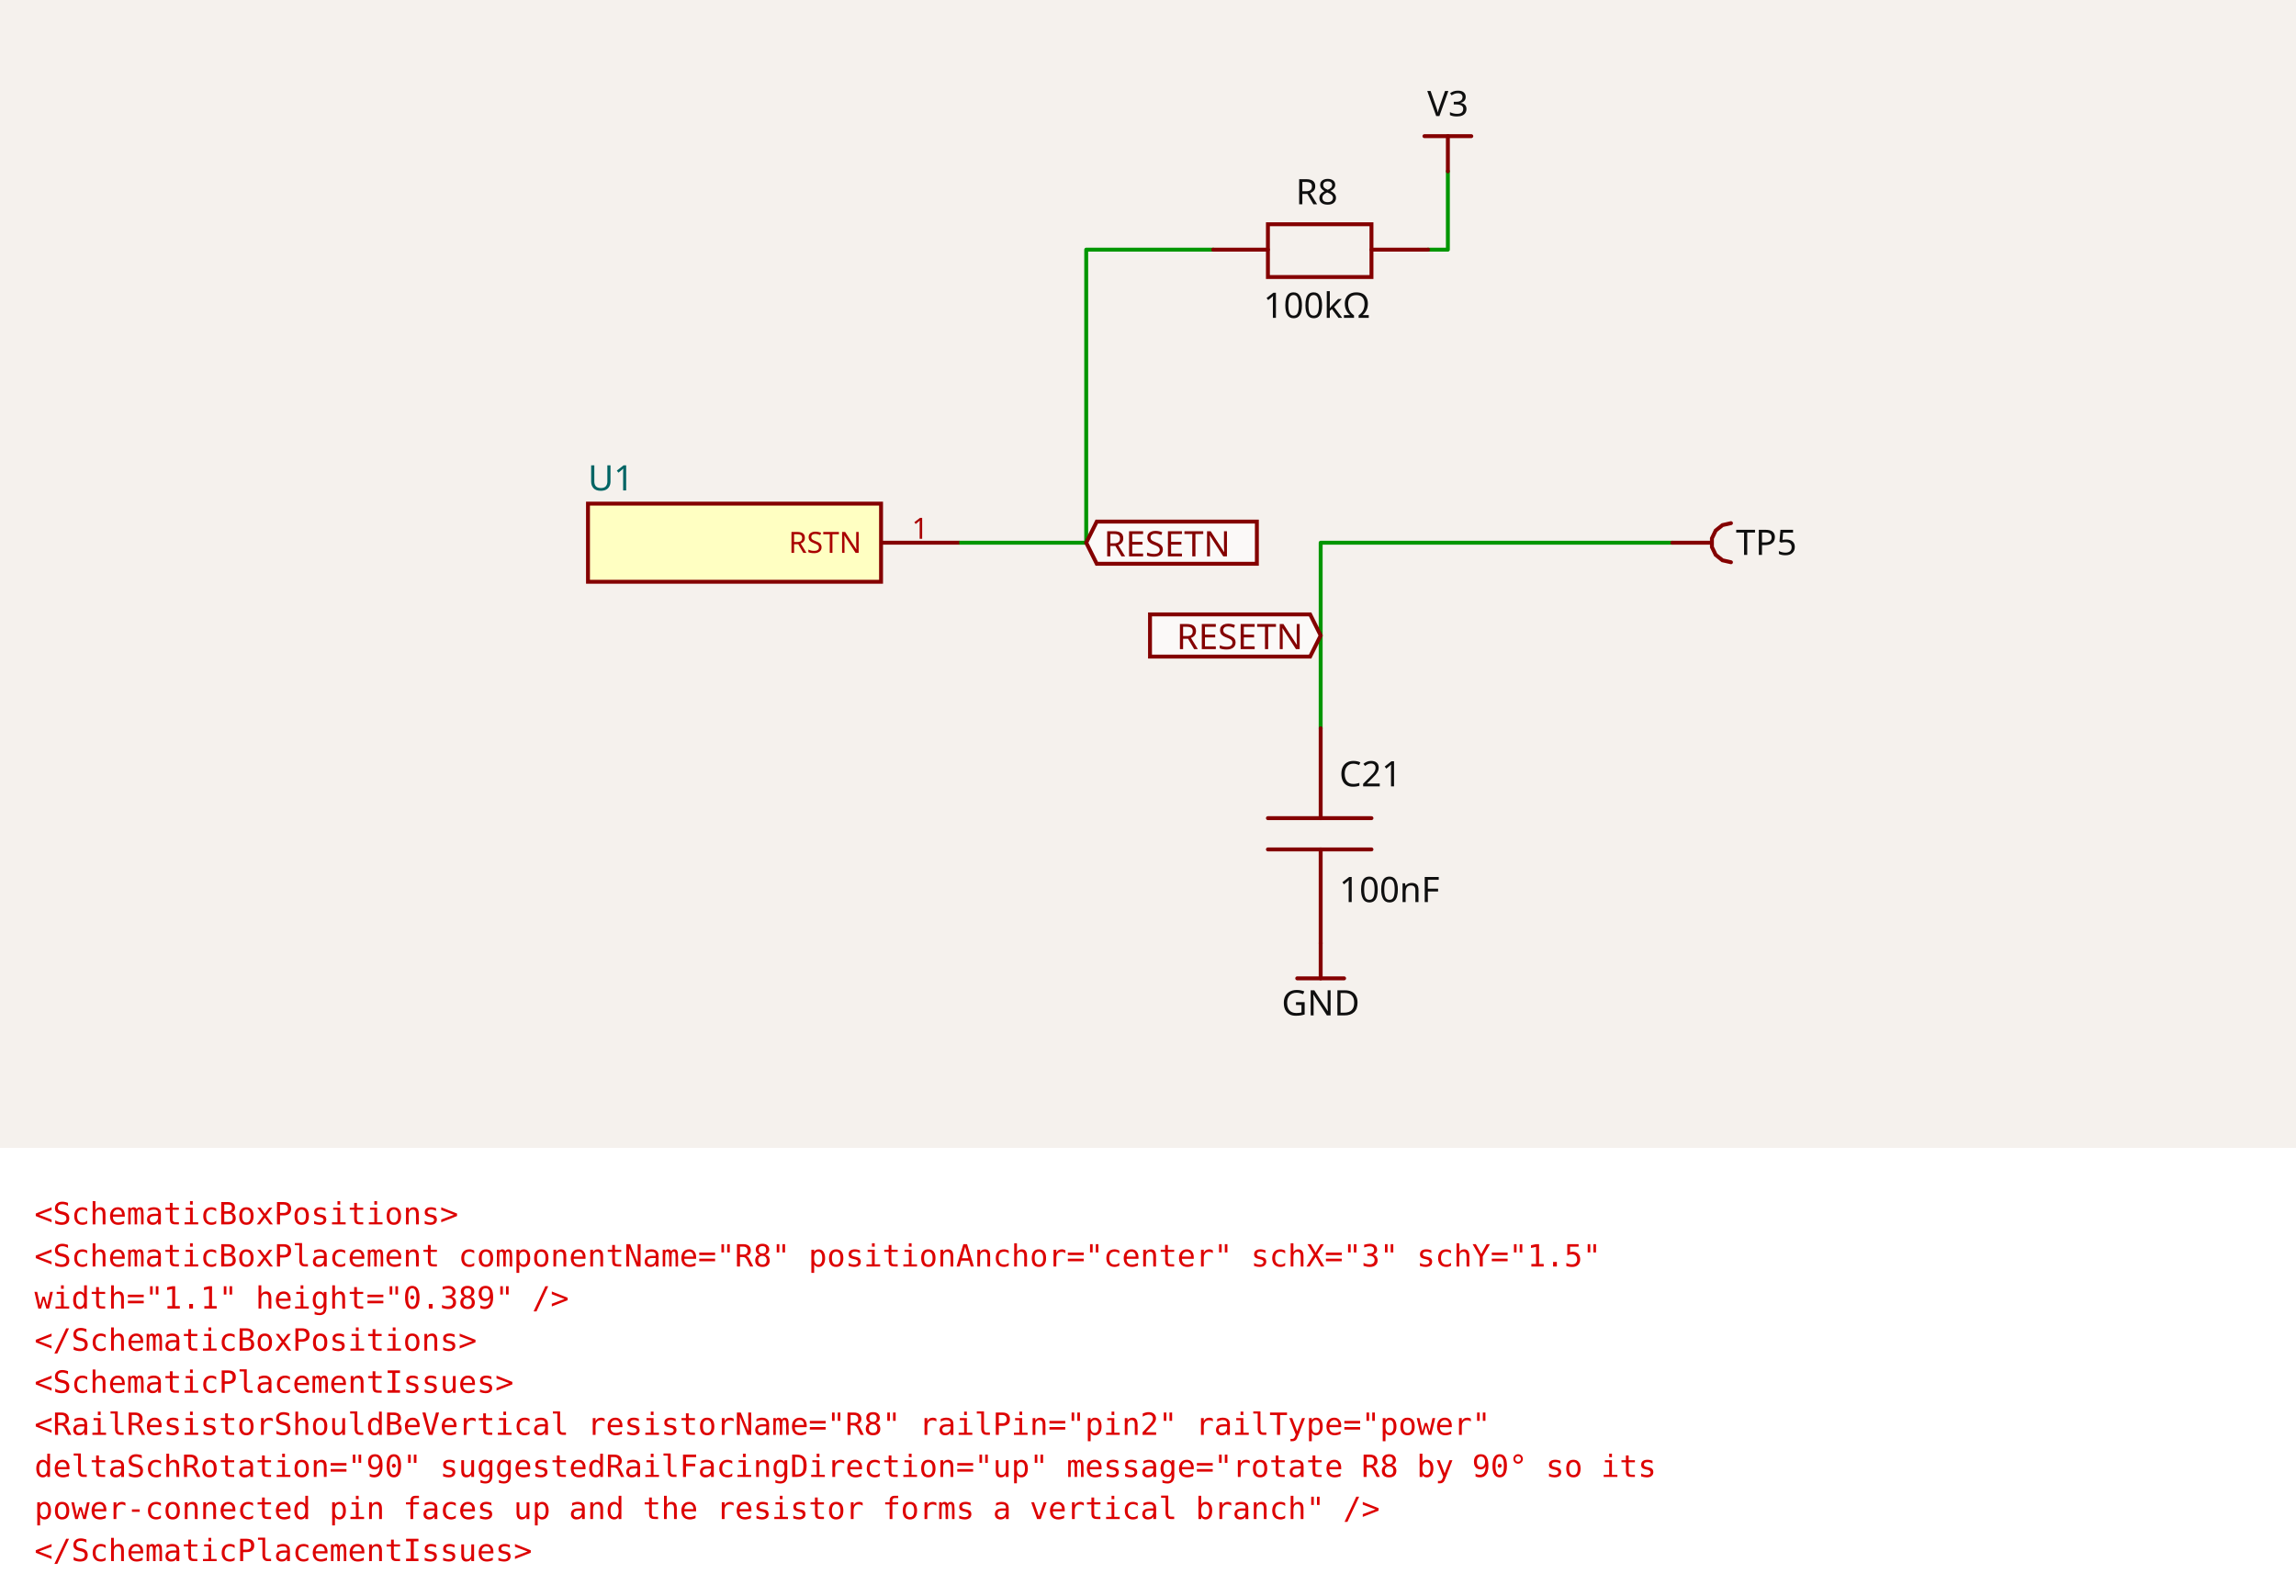
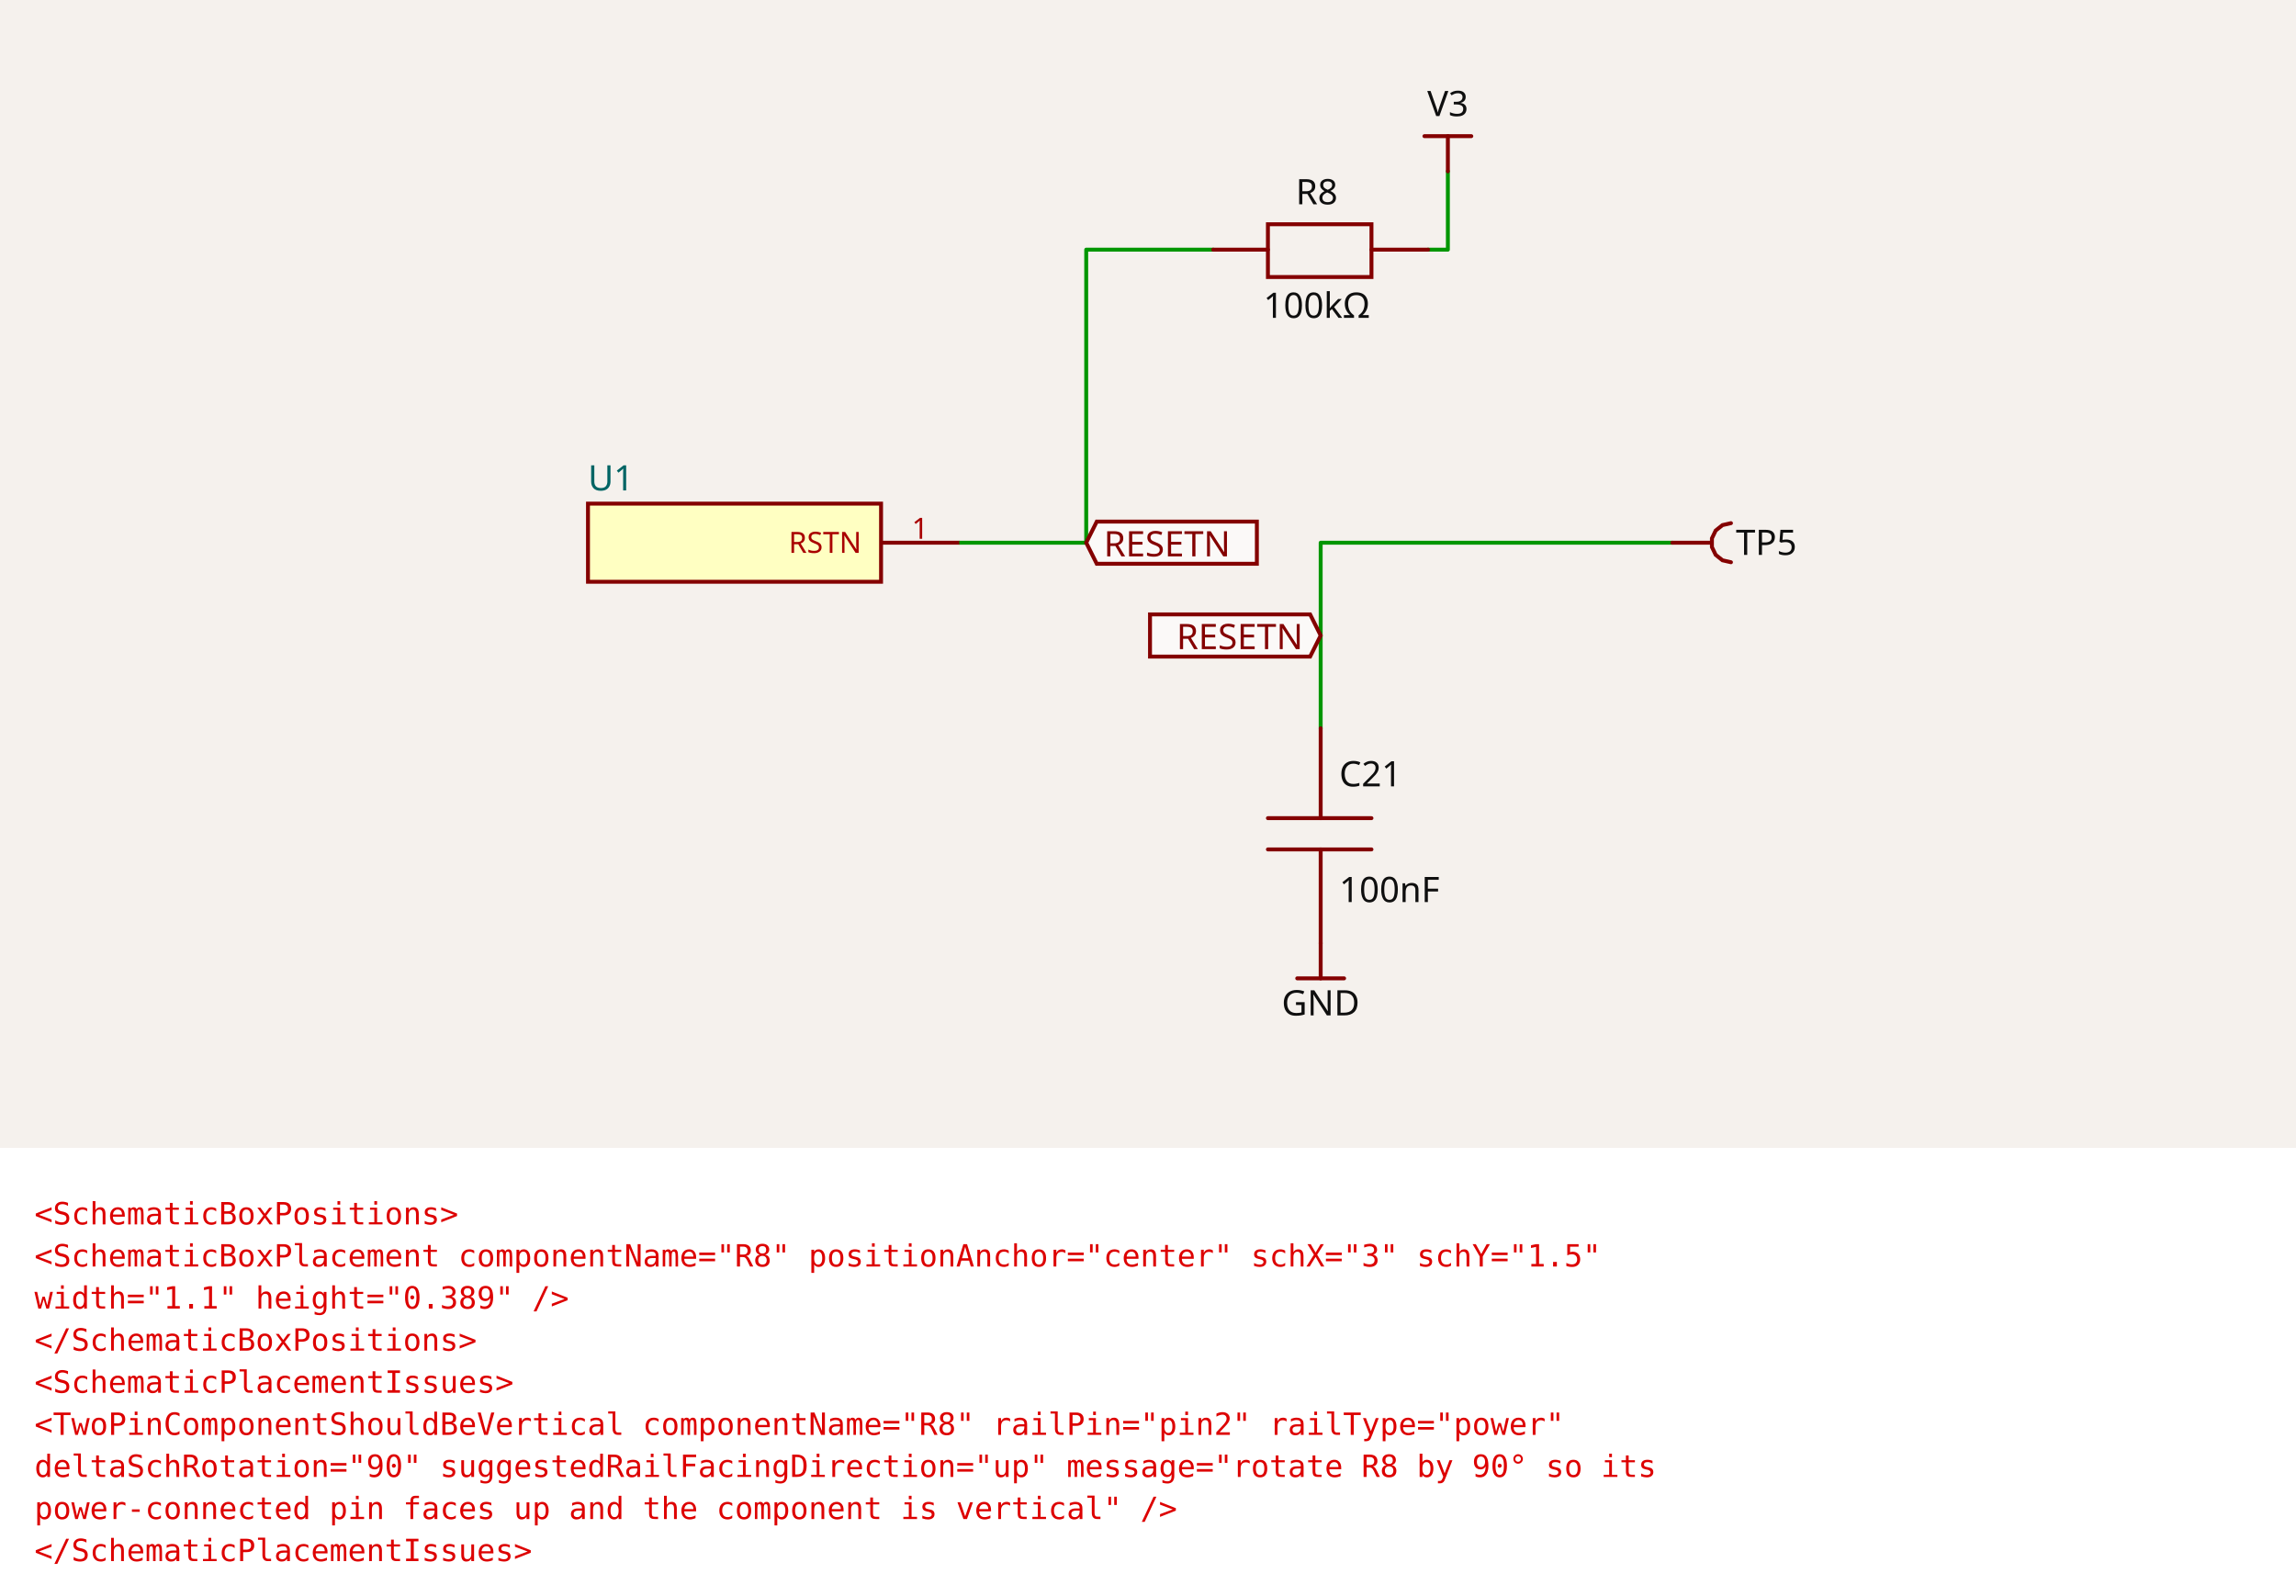
<svg xmlns="http://www.w3.org/2000/svg" width="1200" height="834" viewBox="0 0 1200 834" role="img" aria-label="schematic analysis fixture">
  <g transform="translate(0, 0)">
    <style>
              .boundary { fill: rgb(245, 241, 237); }
              .schematic-boundary { fill: none; stroke: #fff; }
              .component { fill: none; stroke: rgb(132, 0, 0); }
              .chip { fill: rgb(255, 255, 194); stroke: rgb(132, 0, 0); }
              .component-pin { fill: none; stroke: rgb(132, 0, 0); }
              /* Basic per-trace hover fallback */
              .trace:hover {
                filter: invert(1);
              }
              .trace:hover .trace-crossing-outline {
                opacity: 0;
              }
              .trace:hover .trace-junction {
                filter: invert(1);
              }
              /* Net-hover highlighting: when a trace or its overlays are hovered,
                 invert color for all traces (base + overlays) sharing the same
                 subcircuit connectivity key. Also hide crossing outline during hover. */
              svg:has(:is(g.trace[data-subcircuit-connectivity-map-key="unnamedsubcircuitsubcircuit_source_group_0_connectivity_net0"], g.trace-overlays[data-subcircuit-connectivity-map-key="unnamedsubcircuitsubcircuit_source_group_0_connectivity_net0"]):hover) :is(g.trace[data-subcircuit-connectivity-map-key="unnamedsubcircuitsubcircuit_source_group_0_connectivity_net0"], g.trace-overlays[data-subcircuit-connectivity-map-key="unnamedsubcircuitsubcircuit_source_group_0_connectivity_net0"]) { filter: invert(1); }
svg:has(:is(g.trace[data-subcircuit-connectivity-map-key="unnamedsubcircuitsubcircuit_source_group_0_connectivity_net0"], g.trace-overlays[data-subcircuit-connectivity-map-key="unnamedsubcircuitsubcircuit_source_group_0_connectivity_net0"]):hover) g.trace-overlays[data-subcircuit-connectivity-map-key="unnamedsubcircuitsubcircuit_source_group_0_connectivity_net0"] .trace-crossing-outline { opacity: 0; }
svg:has(:is(g.trace[data-subcircuit-connectivity-map-key="unnamedsubcircuitsubcircuit_source_group_0_connectivity_net1"], g.trace-overlays[data-subcircuit-connectivity-map-key="unnamedsubcircuitsubcircuit_source_group_0_connectivity_net1"]):hover) :is(g.trace[data-subcircuit-connectivity-map-key="unnamedsubcircuitsubcircuit_source_group_0_connectivity_net1"], g.trace-overlays[data-subcircuit-connectivity-map-key="unnamedsubcircuitsubcircuit_source_group_0_connectivity_net1"]) { filter: invert(1); }
svg:has(:is(g.trace[data-subcircuit-connectivity-map-key="unnamedsubcircuitsubcircuit_source_group_0_connectivity_net1"], g.trace-overlays[data-subcircuit-connectivity-map-key="unnamedsubcircuitsubcircuit_source_group_0_connectivity_net1"]):hover) g.trace-overlays[data-subcircuit-connectivity-map-key="unnamedsubcircuitsubcircuit_source_group_0_connectivity_net1"] .trace-crossing-outline { opacity: 0; }
              .text { font-family: sans-serif; fill: rgb(0, 150, 0); }
              .pin-number { fill: rgb(169, 0, 0); }
              .port-label { fill: rgb(0, 100, 100); }
              .component-name { fill: rgb(0, 100, 100); }

            </style>
    <rect class="boundary" x="0" y="0" width="1200" height="600" />
    <g class="trace sch-trace" data-layer="base" data-circuit-json-type="schematic_trace" data-schematic-trace-id="schematic_trace_0" data-subcircuit-connectivity-map-key="unnamedsubcircuitsubcircuit_source_group_0_connectivity_net0">
      <path d="M 501.33 283.672 L 567.706 283.672 L 567.706 130.498 L 634.081 130.498" class="trace-invisible-hover-outline sch-trace-hitbox" stroke="rgb(0, 150, 0)" fill="none" stroke-width="16.339px" stroke-linecap="round" opacity="0" stroke-linejoin="round" />
      <path class="sch-trace-path" d="M 501.33 283.672 L 567.706 283.672 L 567.706 130.498 L 634.081 130.498" stroke="rgb(0, 150, 0)" fill="none" stroke-width="2.042px" stroke-linecap="round" stroke-linejoin="round" />
    </g>
    <g class="trace sch-trace" data-layer="base" data-circuit-json-type="schematic_trace" data-schematic-trace-id="schematic_trace_1" data-subcircuit-connectivity-map-key="unnamedsubcircuitsubcircuit_source_group_0_connectivity_net0">
      <path d="M 690.245 380.682 L 690.245 283.672 L 874.054 283.672" class="trace-invisible-hover-outline sch-trace-hitbox" stroke="rgb(0, 150, 0)" fill="none" stroke-width="16.339px" stroke-linecap="round" opacity="0" stroke-linejoin="round" />
      <path class="sch-trace-path" d="M 690.245 380.682 L 690.245 283.672 L 874.054 283.672" stroke="rgb(0, 150, 0)" fill="none" stroke-width="2.042px" stroke-linecap="round" stroke-linejoin="round" />
    </g>
    <g class="trace sch-trace" data-layer="base" data-circuit-json-type="schematic_trace" data-schematic-trace-id="schematic_trace_2" data-subcircuit-connectivity-map-key="unnamedsubcircuitsubcircuit_source_group_0_connectivity_net1">
      <path d="M 746.409 130.498 L 756.723 130.498 L 756.723 89.549" class="trace-invisible-hover-outline sch-trace-hitbox" stroke="rgb(0, 150, 0)" fill="none" stroke-width="16.339px" stroke-linecap="round" opacity="0" stroke-linejoin="round" />
      <path class="sch-trace-path" d="M 746.409 130.498 L 756.723 130.498 L 756.723 89.549" stroke="rgb(0, 150, 0)" fill="none" stroke-width="2.042px" stroke-linecap="round" stroke-linejoin="round" />
    </g>
    <g class="trace-overlays sch-trace-overlays" data-layer="overlay" data-circuit-json-type="schematic_trace" data-schematic-trace-id="schematic_trace_0" data-subcircuit-connectivity-map-key="unnamedsubcircuitsubcircuit_source_group_0_connectivity_net0" />
    <g class="trace-overlays sch-trace-overlays" data-layer="overlay" data-circuit-json-type="schematic_trace" data-schematic-trace-id="schematic_trace_1" data-subcircuit-connectivity-map-key="unnamedsubcircuitsubcircuit_source_group_0_connectivity_net0" />
    <g class="trace-overlays sch-trace-overlays" data-layer="overlay" data-circuit-json-type="schematic_trace" data-schematic-trace-id="schematic_trace_2" data-subcircuit-connectivity-map-key="unnamedsubcircuitsubcircuit_source_group_0_connectivity_net1" />
    <g class="sch-component" data-circuit-json-type="schematic_component" data-schematic-component-id="schematic_component_0">
      <rect class="component chip sch-component-body" x="307.31" y="263.248" width="153.174" height="40.846" stroke-width="2.042px" fill="rgb(255, 255, 194)" stroke="rgb(132, 0, 0)" />
      <rect class="component-overlay sch-component-overlay" x="307.31" y="263.248" width="153.174" height="40.846" fill="transparent" />
      <text class="sch-text" x="307.31" y="317.37" fill="#006464" text-anchor="start" dominant-baseline="middle" font-family="sans-serif" font-size="18.381px" transform="rotate(0, 307.3098, 317.3699)" />
      <text class="sch-text" x="307.31" y="249.973" fill="#006464" text-anchor="start" dominant-baseline="middle" font-family="sans-serif" font-size="18.381px" transform="rotate(0, 307.3098, 249.9733)">U1</text>
      <line class="component-pin sch-component-pin sch-port-line" x1="460.484" y1="283.672" x2="501.33" y2="283.672" stroke-width="2.042px" />
      <g class="sch-port" data-schematic-port-id="source_port_0">
        <rect x="499.288" y="281.629" width="4.085" height="4.085" opacity="0" />
      </g>
      <text class="pin-number sch-pin-number" x="480.907" y="281.629" style="font-family: sans-serif;" fill="rgb(169, 0, 0)" text-anchor="middle" dominant-baseline="auto" font-size="15.317px" transform="">1</text>
      <text class="pin-number sch-pin-label" x="450.272" y="283.672" style="font-family: sans-serif;" fill="rgb(169, 0, 0)" text-anchor="end" dominant-baseline="middle" font-size="15.317px" transform="">RSTN</text>
    </g>
    <g class="sch-component" data-circuit-json-type="schematic_component" data-schematic-component-id="schematic_component_1">
      <rect class="component-overlay sch-component-overlay" x="634.081" y="117.222" width="112.328" height="27.571" fill="transparent" />
      <path class="sch-component-symbol-path" d="M 634.081 130.498 L 662.674 130.498" stroke="rgb(132, 0, 0)" fill="none" stroke-width="2.042px" stroke-linecap="round" />
      <path class="sch-component-symbol-path" d="M 716.795 130.498 L 746.409 130.498" stroke="rgb(132, 0, 0)" fill="none" stroke-width="2.042px" stroke-linecap="round" />
      <path class="sch-component-symbol-path" d="M 690.245 117.222 L 716.795 117.222 L 716.795 144.794 L 662.674 144.794 L 662.674 117.222 L 690.245 117.222" stroke="rgb(132, 0, 0)" fill="none" stroke-width="2.042px" stroke-linecap="round" />
      <text class="sch-component-name sch-component-text" x="688.203" y="112.172" stroke="rgb(245, 241, 237)" stroke-width="2.042px" paint-order="stroke" fill="rgb(15, 15, 15)" font-family="sans-serif" text-anchor="middle" dominant-baseline="ideographic" font-size="18.381px">R8</text>
      <text class="sch-component-text" x="688.203" y="151.886" fill="rgb(15, 15, 15)" font-family="sans-serif" text-anchor="middle" dominant-baseline="hanging" font-size="18.381px">100kΩ</text>
    </g>
    <g class="sch-component" data-circuit-json-type="schematic_component" data-schematic-component-id="schematic_component_2">
      <rect class="component-overlay sch-component-overlay" x="662.674" y="380.682" width="54.122" height="112.328" fill="transparent" />
      <path class="sch-component-symbol-path" d="M 690.245 493.01 L 690.245 443.994" stroke="rgb(132, 0, 0)" fill="none" stroke-width="2.042px" stroke-linecap="round" />
      <path class="sch-component-symbol-path" d="M 690.245 427.655 L 690.245 380.682" stroke="rgb(132, 0, 0)" fill="none" stroke-width="2.042px" stroke-linecap="round" />
      <path class="sch-component-symbol-path" d="M 716.795 443.994 L 662.674 443.994" stroke="rgb(132, 0, 0)" fill="none" stroke-width="2.042px" stroke-linecap="round" />
      <path class="sch-component-symbol-path" d="M 716.795 427.655 L 662.674 427.655" stroke="rgb(132, 0, 0)" fill="none" stroke-width="2.042px" stroke-linecap="round" />
      <text class="sch-component-name sch-component-text" x="699.946" y="416.423" stroke="rgb(245, 241, 237)" stroke-width="2.042px" paint-order="stroke" fill="rgb(15, 15, 15)" font-family="sans-serif" text-anchor="start" dominant-baseline="ideographic" font-size="18.381px">C21</text>
      <text class="sch-component-text" x="699.946" y="457.269" fill="rgb(15, 15, 15)" font-family="sans-serif" text-anchor="start" dominant-baseline="hanging" font-size="18.381px">100nF</text>
    </g>
    <g class="sch-component" data-circuit-json-type="schematic_component" data-schematic-component-id="schematic_component_3">
      <rect class="component-overlay sch-component-overlay" x="874.054" y="273.46" width="30.635" height="20.423" fill="transparent" />
      <path class="sch-component-symbol-path" d="M 874.054 283.672 L 894.477 283.672" stroke="rgb(132, 0, 0)" fill="none" stroke-width="2.042px" stroke-linecap="round" />
      <path class="sch-component-symbol-path" d="M 904.689 273.46 L 900.258 274.471 L 896.705 277.305 L 894.733 281.399 L 894.733 285.944 L 896.705 290.038 L 900.258 292.872 L 904.689 293.883" stroke="rgb(132, 0, 0)" fill="none" stroke-width="2.042px" stroke-linecap="round" />
      <text class="sch-component-name sch-component-text" x="907.242" y="283.672" stroke="rgb(245, 241, 237)" stroke-width="2.042px" paint-order="stroke" fill="rgb(15, 15, 15)" font-family="sans-serif" text-anchor="start" dominant-baseline="middle" font-size="18.381px">TP5</text>
    </g>
    <g class="schematic-port-hover sch-port-hover" data-schematic-port-id="source_port_0">
      <circle cx="501.33" cy="283.672" r="4.085" fill="red" opacity="0" />
    </g>
    <g class="schematic-port-hover sch-port-hover" data-schematic-port-id="source_port_1">
      <circle cx="634.081" cy="130.498" r="4.085" fill="red" opacity="0" />
    </g>
    <g class="schematic-port-hover sch-port-hover" data-schematic-port-id="source_port_2">
      <circle cx="746.409" cy="130.498" r="4.085" fill="red" opacity="0" />
    </g>
    <g class="schematic-port-hover sch-port-hover" data-schematic-port-id="source_port_3">
      <circle cx="690.245" cy="380.682" r="4.085" fill="red" opacity="0" />
    </g>
    <g class="schematic-port-hover sch-port-hover" data-schematic-port-id="source_port_4">
      <circle cx="690.245" cy="493.01" r="4.085" fill="red" opacity="0" />
    </g>
    <g class="schematic-port-hover sch-port-hover" data-schematic-port-id="source_port_5">
      <circle cx="874.054" cy="283.672" r="4.085" fill="red" opacity="0" />
    </g>
    <path class="net-label sch-net-label" d="     M 567.706,283.672     L 573.22,272.643     L 656.901,272.643     L 656.901,294.7     L 573.22,294.7     Z   " fill="rgba(255, 255, 255, 0.6)" stroke="rgb(132, 0, 0)" stroke-width="2.042px" />
    <text class="net-label-text sch-net-label-text" x="576.896" y="283.672" fill="rgb(132, 0, 0)" text-anchor="start" dominant-baseline="central" font-family="sans-serif" font-variant-numeric="tabular-nums" font-size="18.381px" transform="">RESETN</text>
    <path class="net-label sch-net-label" d="     M 690.245,332.177     L 684.731,343.205     L 601.05,343.205     L 601.05,321.148     L 684.731,321.148     Z   " fill="rgba(255, 255, 255, 0.6)" stroke="rgb(132, 0, 0)" stroke-width="2.042px" />
    <text class="net-label-text sch-net-label-text" x="681.055" y="332.177" fill="rgb(132, 0, 0)" text-anchor="end" dominant-baseline="central" font-family="sans-serif" font-variant-numeric="tabular-nums" font-size="18.381px" transform="">RESETN</text>
    <rect class="component-overlay sch-component-overlay sch-net-label-overlay" x="744.469" y="71.168" width="24.508" height="18.381" fill="transparent" />
    <path class="sch-net-label-symbol-path" d="M 768.977 71.168 L 744.469 71.168" stroke="rgb(132, 0, 0)" fill="none" stroke-width="2.042px" stroke-linecap="round" />
    <path class="sch-net-label-symbol-path" d="M 756.723 71.168 L 756.723 89.549" stroke="rgb(132, 0, 0)" fill="none" stroke-width="2.042px" stroke-linecap="round" />
    <text class="sch-net-label-symbol-text" x="756.723" y="66.062" fill="rgb(15, 15, 15)" font-family="sans-serif" text-anchor="middle" dominant-baseline="ideographic" font-size="18.381px">V3</text>
    <rect class="component-overlay sch-component-overlay sch-net-label-overlay" x="677.991" y="493.01" width="24.508" height="18.381" fill="transparent" />
    <path class="sch-net-label-symbol-path" d="M 677.991 511.39 L 702.499 511.39" stroke="rgb(132, 0, 0)" fill="none" stroke-width="2.042px" stroke-linecap="round" />
    <path class="sch-net-label-symbol-path" d="M 690.245 511.39 L 690.245 493.01" stroke="rgb(132, 0, 0)" fill="none" stroke-width="2.042px" stroke-linecap="round" />
    <text class="sch-net-label-symbol-text" x="690.245" y="516.496" fill="rgb(15, 15, 15)" font-family="sans-serif" text-anchor="middle" dominant-baseline="hanging" font-size="18.381px">GND</text>
  </g>
  <g transform="translate(0, 600) scale(1, 1) translate(0, 0)">
    <rect width="100%" height="100%" fill="#fff" />
    <text x="18" y="40" fill="#d00" font-family="Menlo, Consolas, monospace" font-size="16">
      <tspan x="18" dy="0">&lt;SchematicBoxPositions&gt;</tspan>
      <tspan x="18" dy="22">&lt;SchematicBoxPlacement componentName="R8" positionAnchor="center" schX="3" schY="1.5"</tspan>
      <tspan x="18" dy="22">  width="1.1" height="0.389" /&gt;</tspan>
      <tspan x="18" dy="22">&lt;/SchematicBoxPositions&gt;</tspan>
      <tspan x="18" dy="22">&lt;SchematicPlacementIssues&gt;</tspan>
-       <tspan x="18" dy="22">&lt;RailResistorShouldBeVertical resistorName="R8" railPin="pin2" railType="power"</tspan>
+       <tspan x="18" dy="22">&lt;TwoPinComponentShouldBeVertical componentName="R8" railPin="pin2" railType="power"</tspan>
      <tspan x="18" dy="22">  deltaSchRotation="90" suggestedRailFacingDirection="up" message="rotate R8 by 90° so its</tspan>
-       <tspan x="18" dy="22">  power-connected pin faces up and the resistor forms a vertical branch" /&gt;</tspan>
+       <tspan x="18" dy="22">  power-connected pin faces up and the component is vertical" /&gt;</tspan>
      <tspan x="18" dy="22">&lt;/SchematicPlacementIssues&gt;</tspan>
    </text>
  </g>
</svg>
